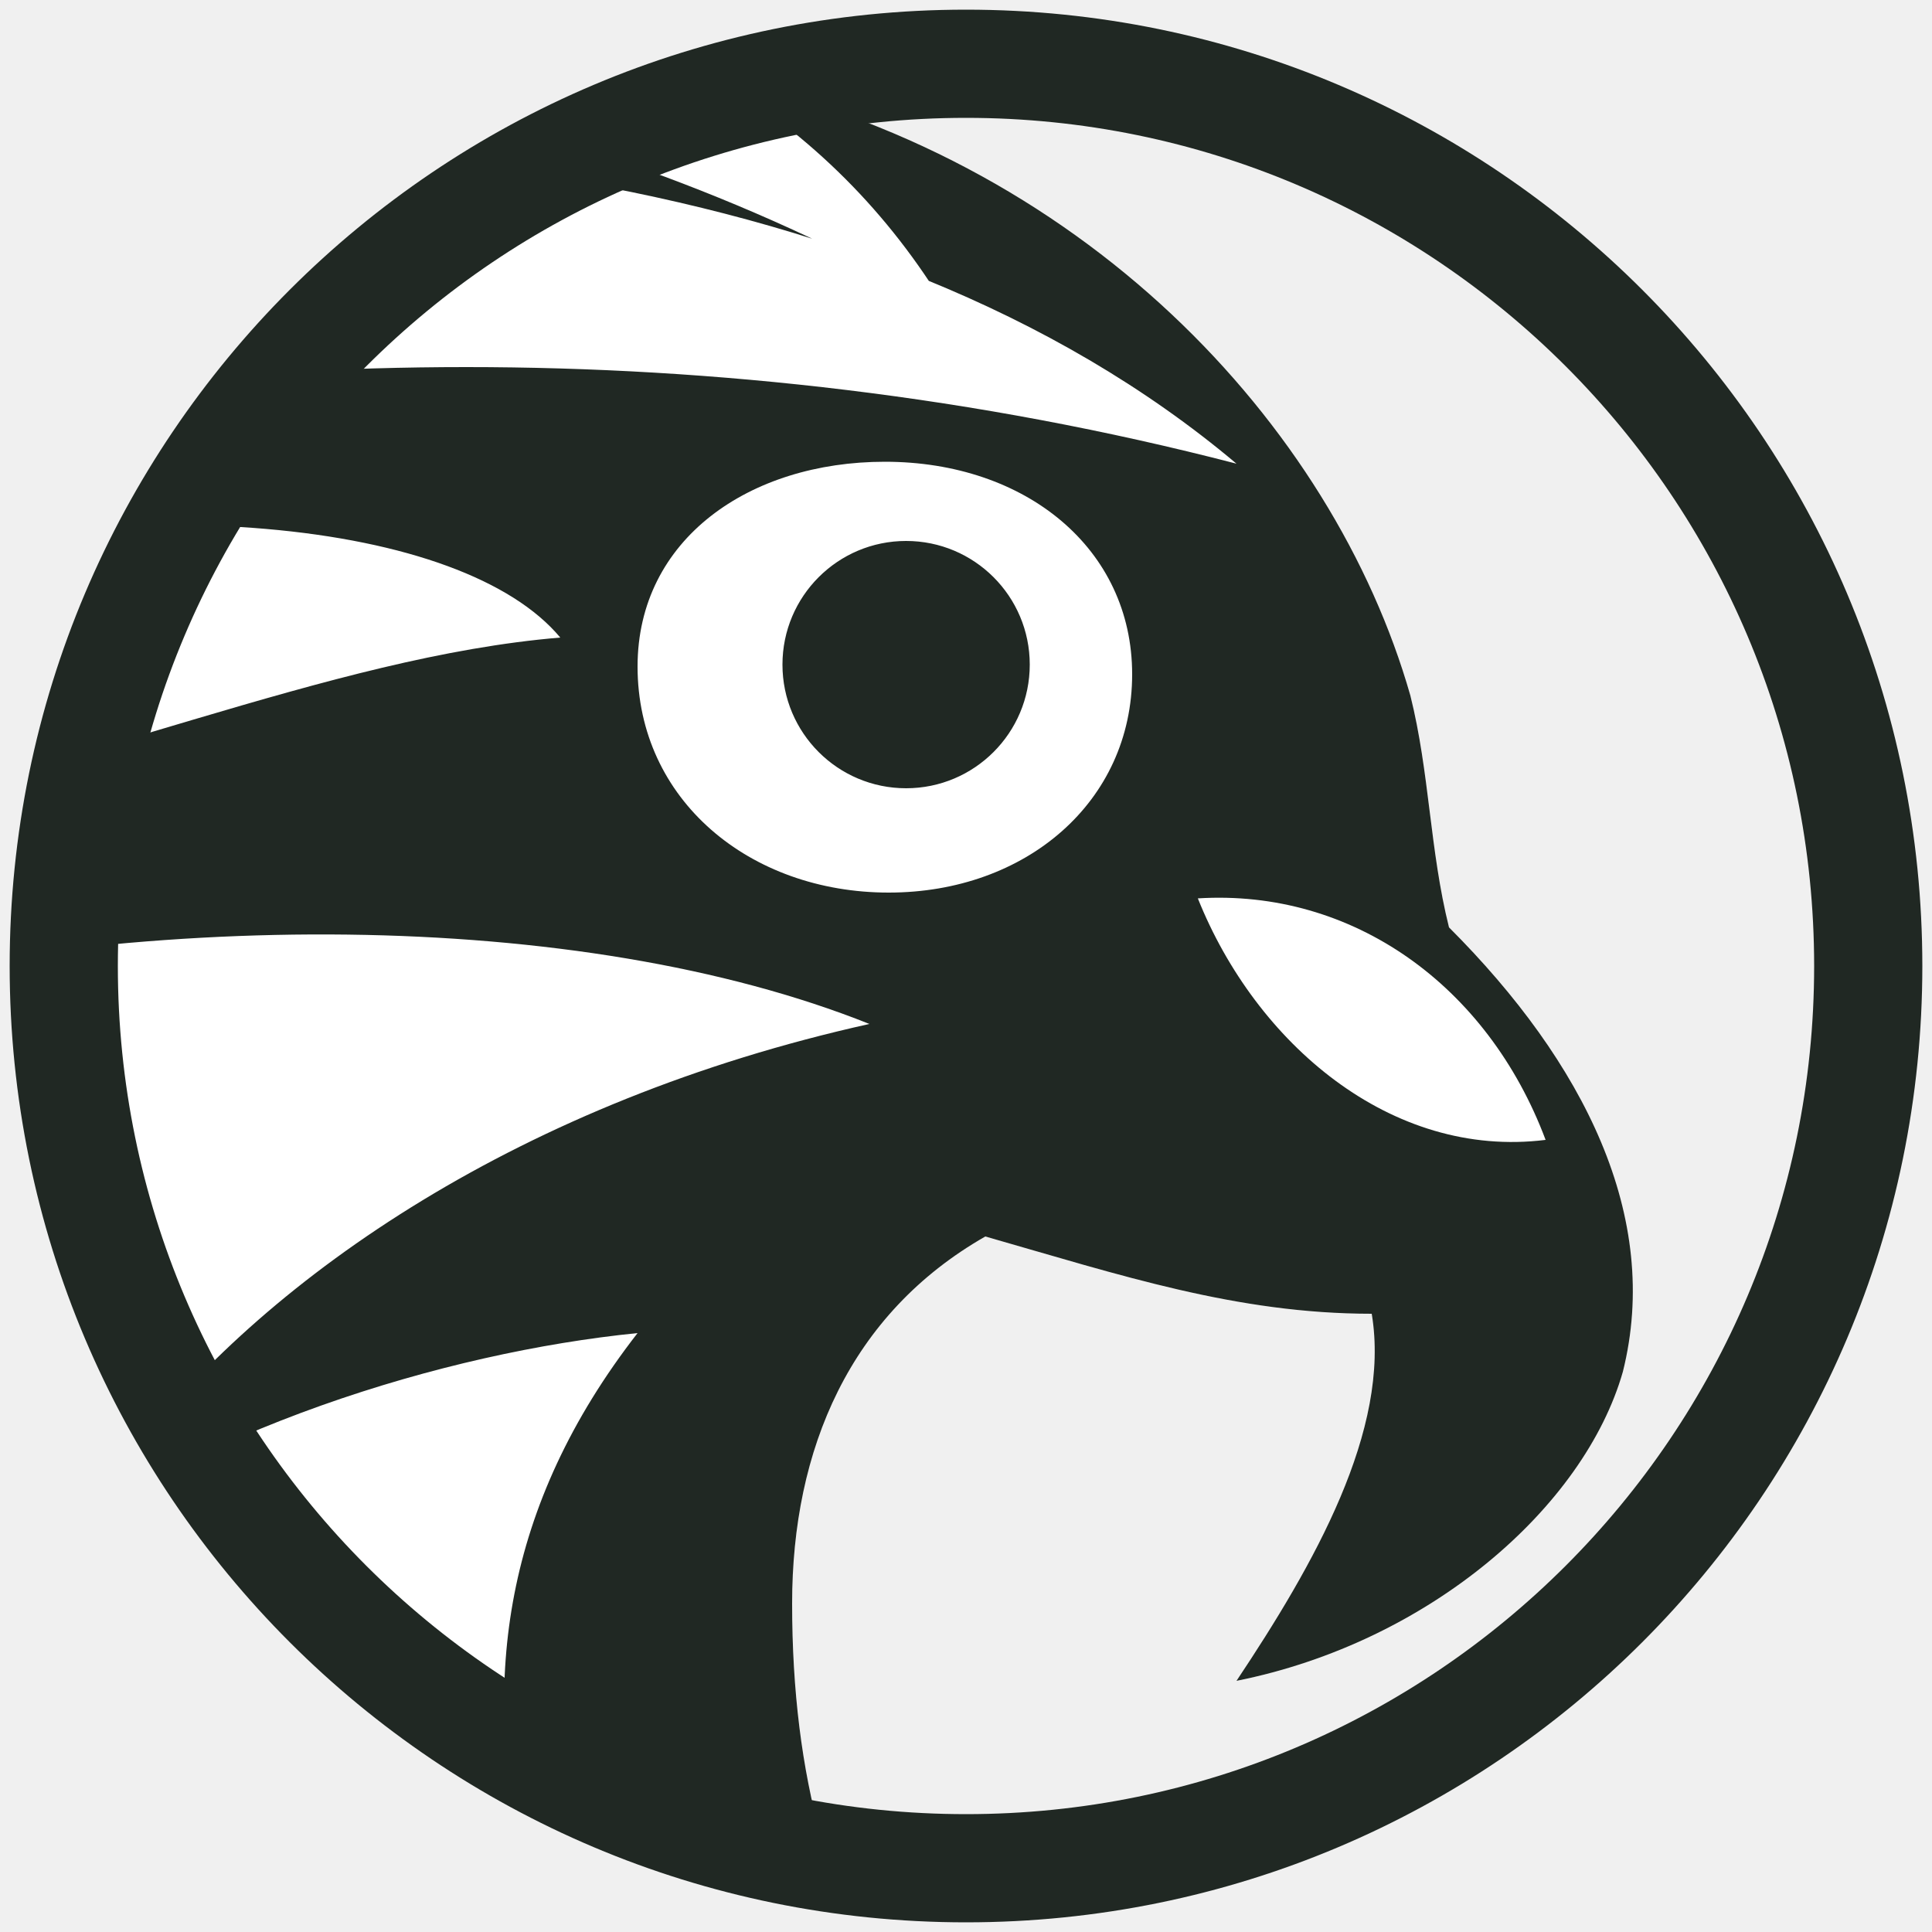
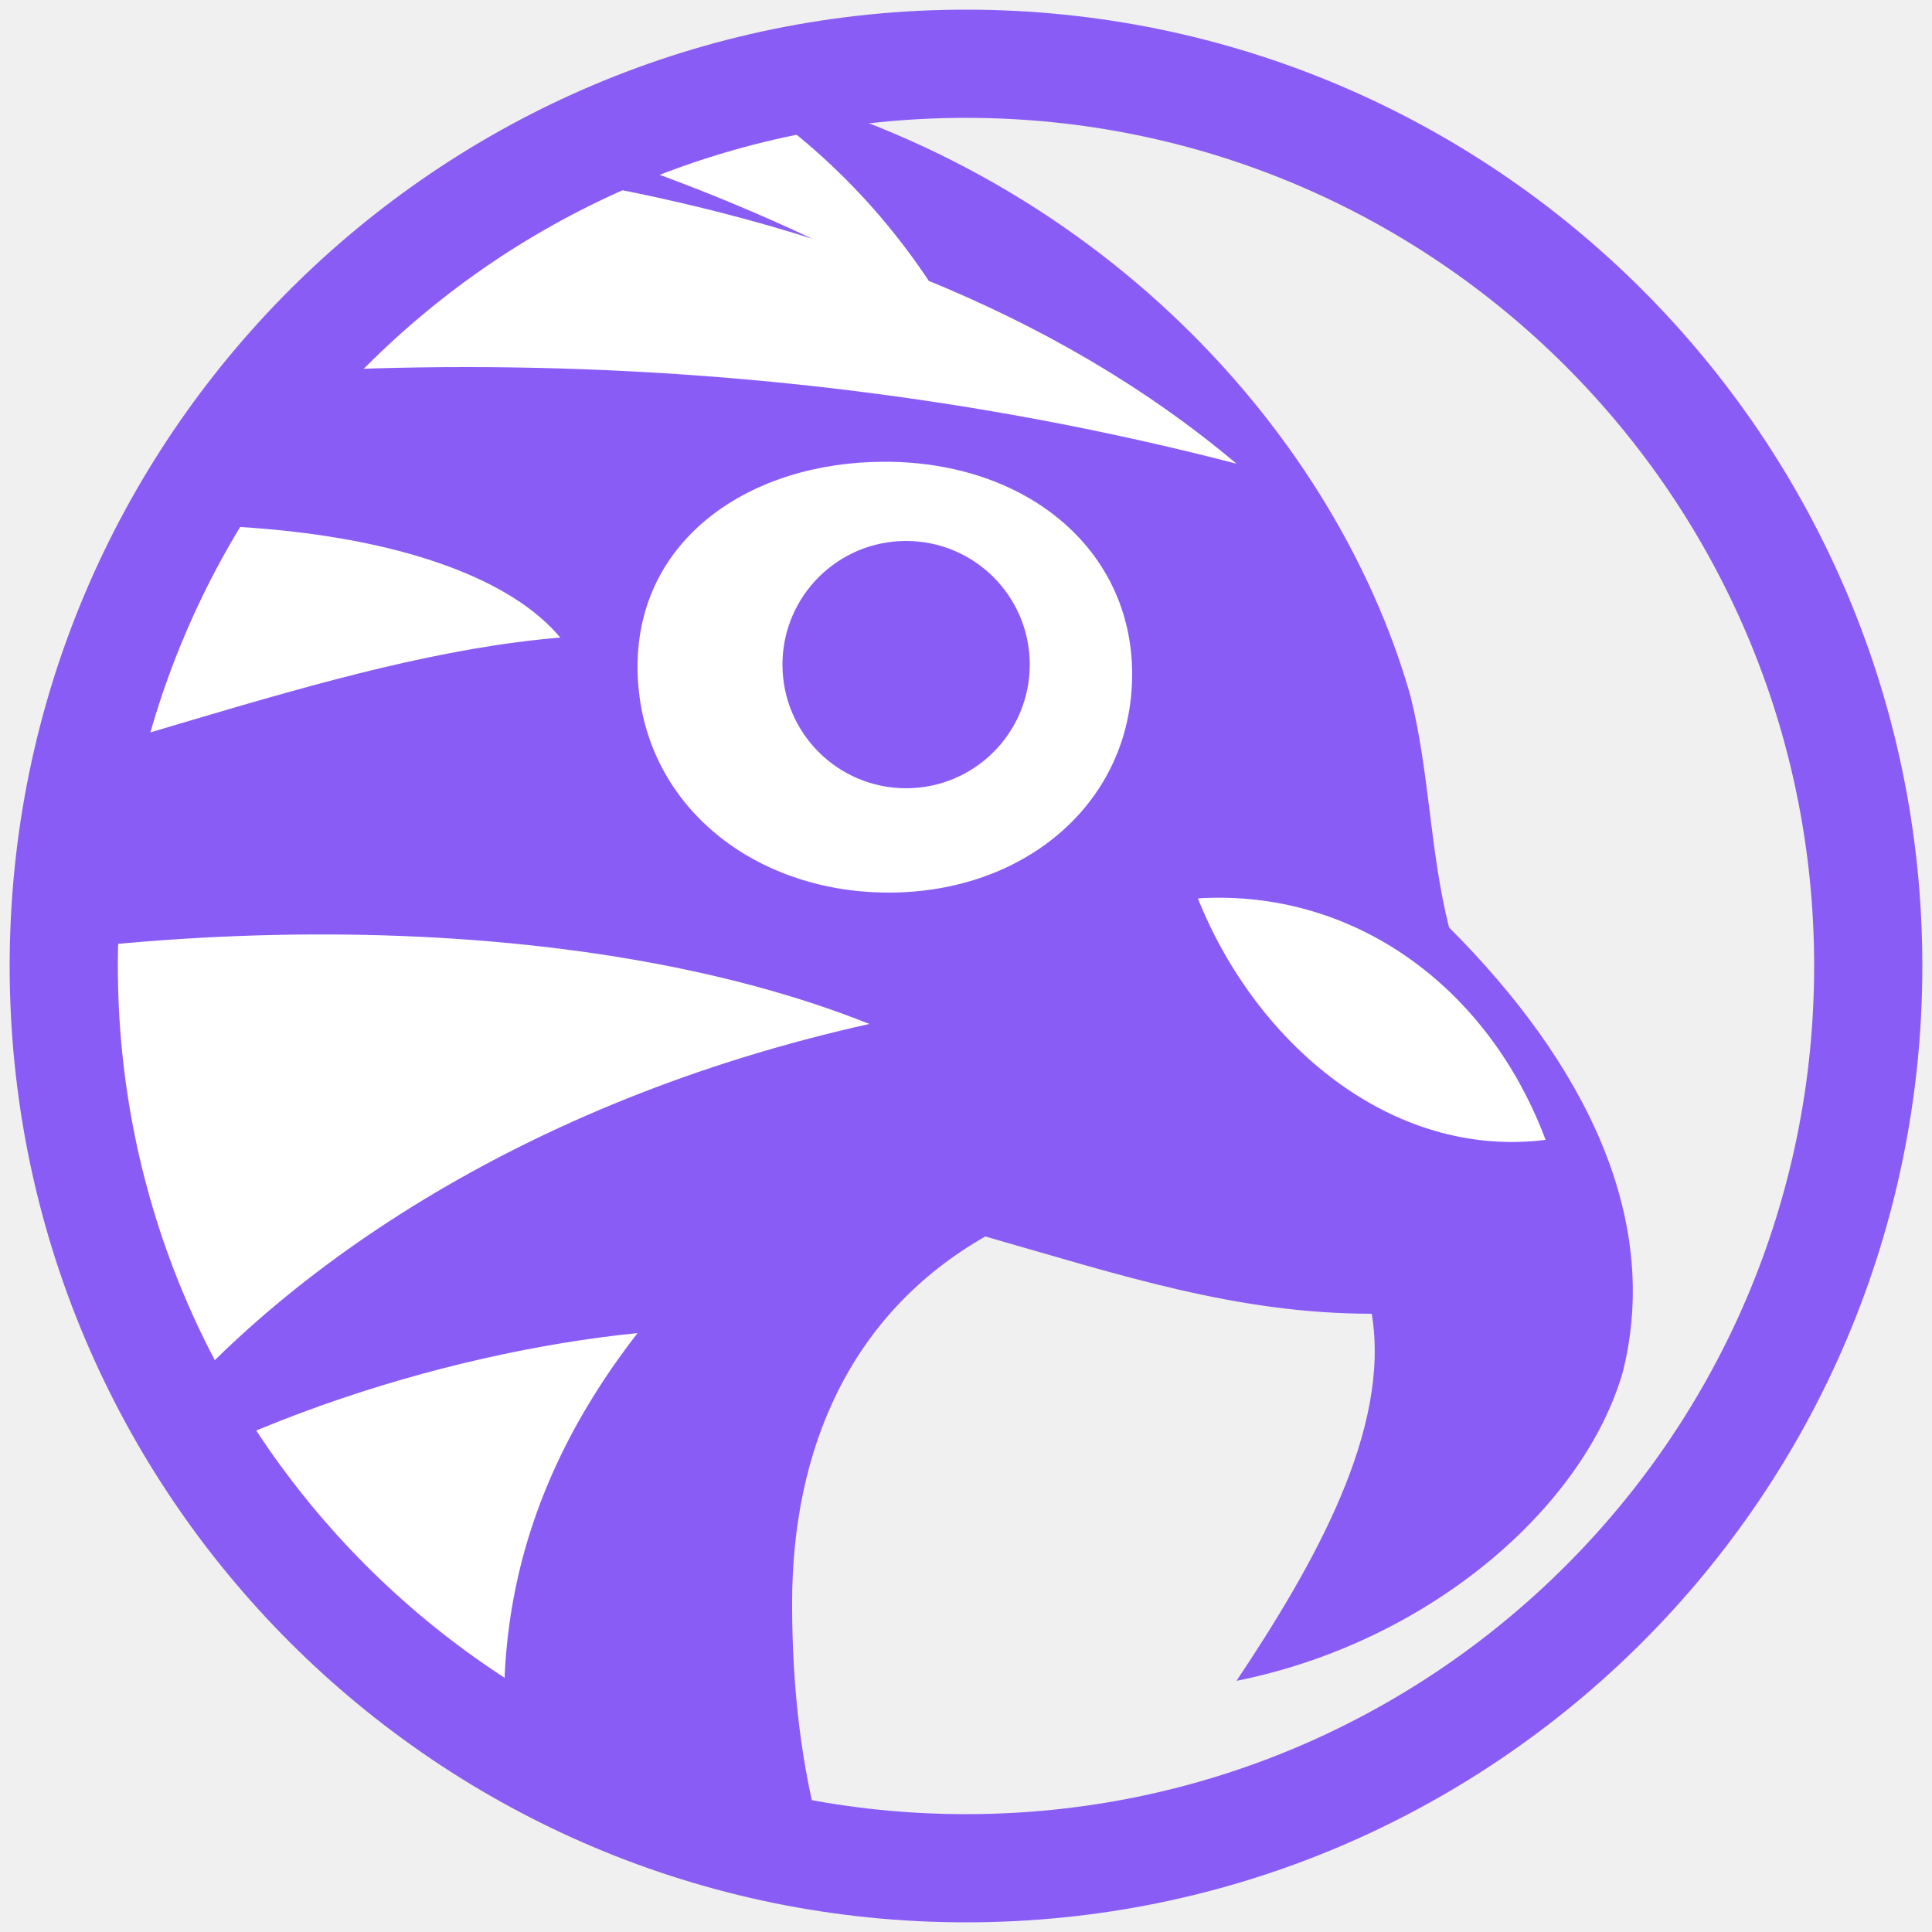
<svg xmlns="http://www.w3.org/2000/svg" width="32" height="32" viewBox="0 0 100 100" role="img" aria-labelledby="title desc">
  <defs>
    <clipPath id="badge">
      <circle cx="50" cy="50" r="46.7" />
    </clipPath>
    <clipPath id="profile">
      <path d="M-10 1 C9 2 30 5 49 16 C46 11 42 7 37 4 C56 8 69 22 73 36 C74 40 74 44 75 48 C82 55 86 63 84 71 C82 78 74 85 64 87 C68 81 72 74 71 68 C64 68 58 66 51 64 C44 68 41 75 41 83 C41 92 43 99 47 105 L-10 105 Z" />
    </clipPath>
  </defs>
  <g clip-path="url(#badge)">
    <path fill="#fff" d="M18 0 H37 L37.7 4.25 C42.7 7.25 46.7 11.25 49.7 16.25 L51 23 H18 Z" />
    <g clip-path="url(#profile)">
      <rect width="100" height="100" fill="#fff" />
-       <path fill="#202823" fill-rule="evenodd" d="M0 0 H100 V100 H0 Z M-12 8 C15 6 45 8 64 24 C37 17 10 18 -12 23 Z M-12 30 C7 25 24 27 29 33 C17 34 4 40 -12 43 Z M-12 52 C7 47 30 47 45 53 C27 57 14 66 7 75 L-12 70 Z M1 81 C10 74 23 70 33 69 C26 78 25 87 27 96 C14 93 6 88 1 81 Z M33 34.5 C33 27.9 38.8 23.9 45.8 23.9 C53.1 23.9 58.6 28.4 58.6 34.9 C58.6 41.5 53.1 46.2 46 46.2 C38.8 46.2 33 41.4 33 34.5 Z M40.5 34.4 A6.4 6.4 0 1 0 53.3 34.4 A6.4 6.4 0 1 0 40.5 34.4 Z M62 46.5 C70 46 77 51 80 59 C72 60 65 54 62 46.5 Z" />
+       <path fill="#8a5cf6" fill-rule="evenodd" d="M0 0 H100 V100 H0 Z M-12 8 C15 6 45 8 64 24 C37 17 10 18 -12 23 Z M-12 30 C7 25 24 27 29 33 C17 34 4 40 -12 43 Z M-12 52 C7 47 30 47 45 53 C27 57 14 66 7 75 L-12 70 Z M1 81 C10 74 23 70 33 69 C26 78 25 87 27 96 C14 93 6 88 1 81 Z M33 34.5 C33 27.9 38.8 23.9 45.8 23.9 C53.1 23.9 58.6 28.4 58.6 34.9 C58.6 41.5 53.1 46.2 46 46.2 C38.8 46.2 33 41.4 33 34.5 Z M40.5 34.4 A6.4 6.4 0 1 0 53.3 34.4 A6.4 6.4 0 1 0 40.5 34.4 Z M62 46.5 C70 46 77 51 80 59 C72 60 65 54 62 46.5 Z" />
    </g>
  </g>
-   <circle cx="50" cy="50" r="46.7" fill="none" stroke="#202823" stroke-width="5.6" />
+   <circle cx="50" cy="50" r="46.7" fill="none" stroke="#8a5cf6" stroke-width="5.6" />
</svg>
